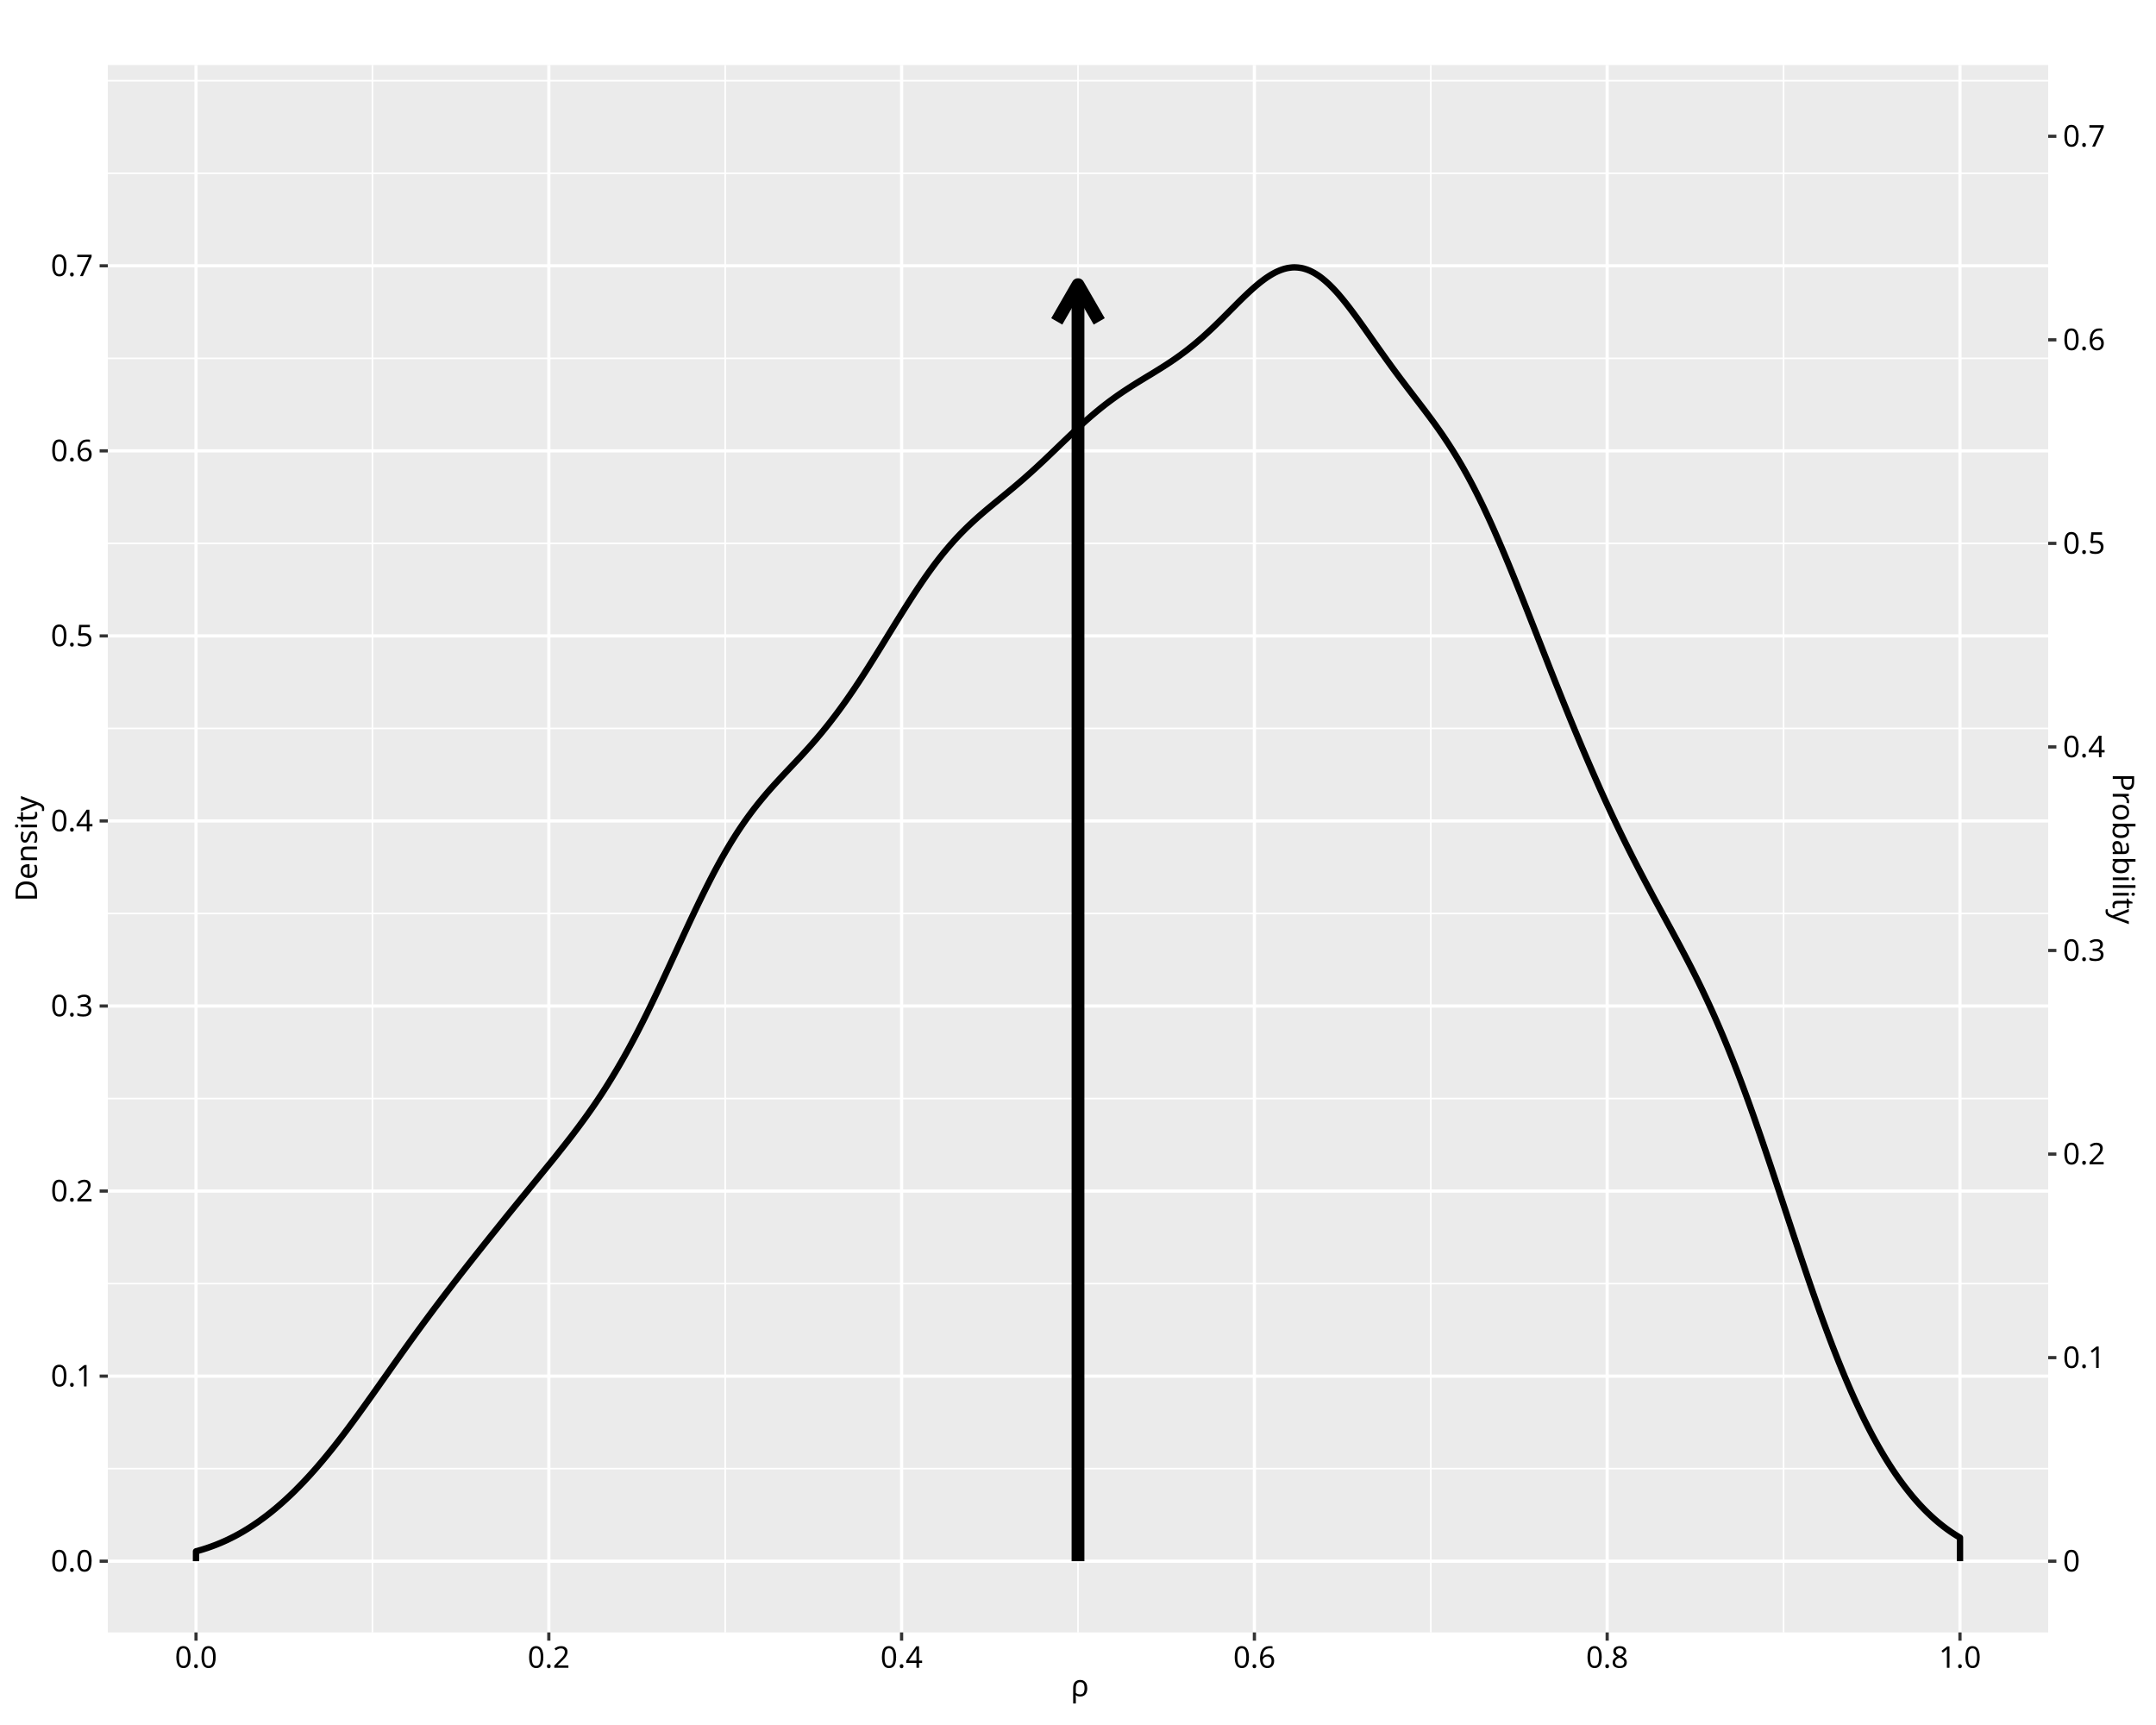
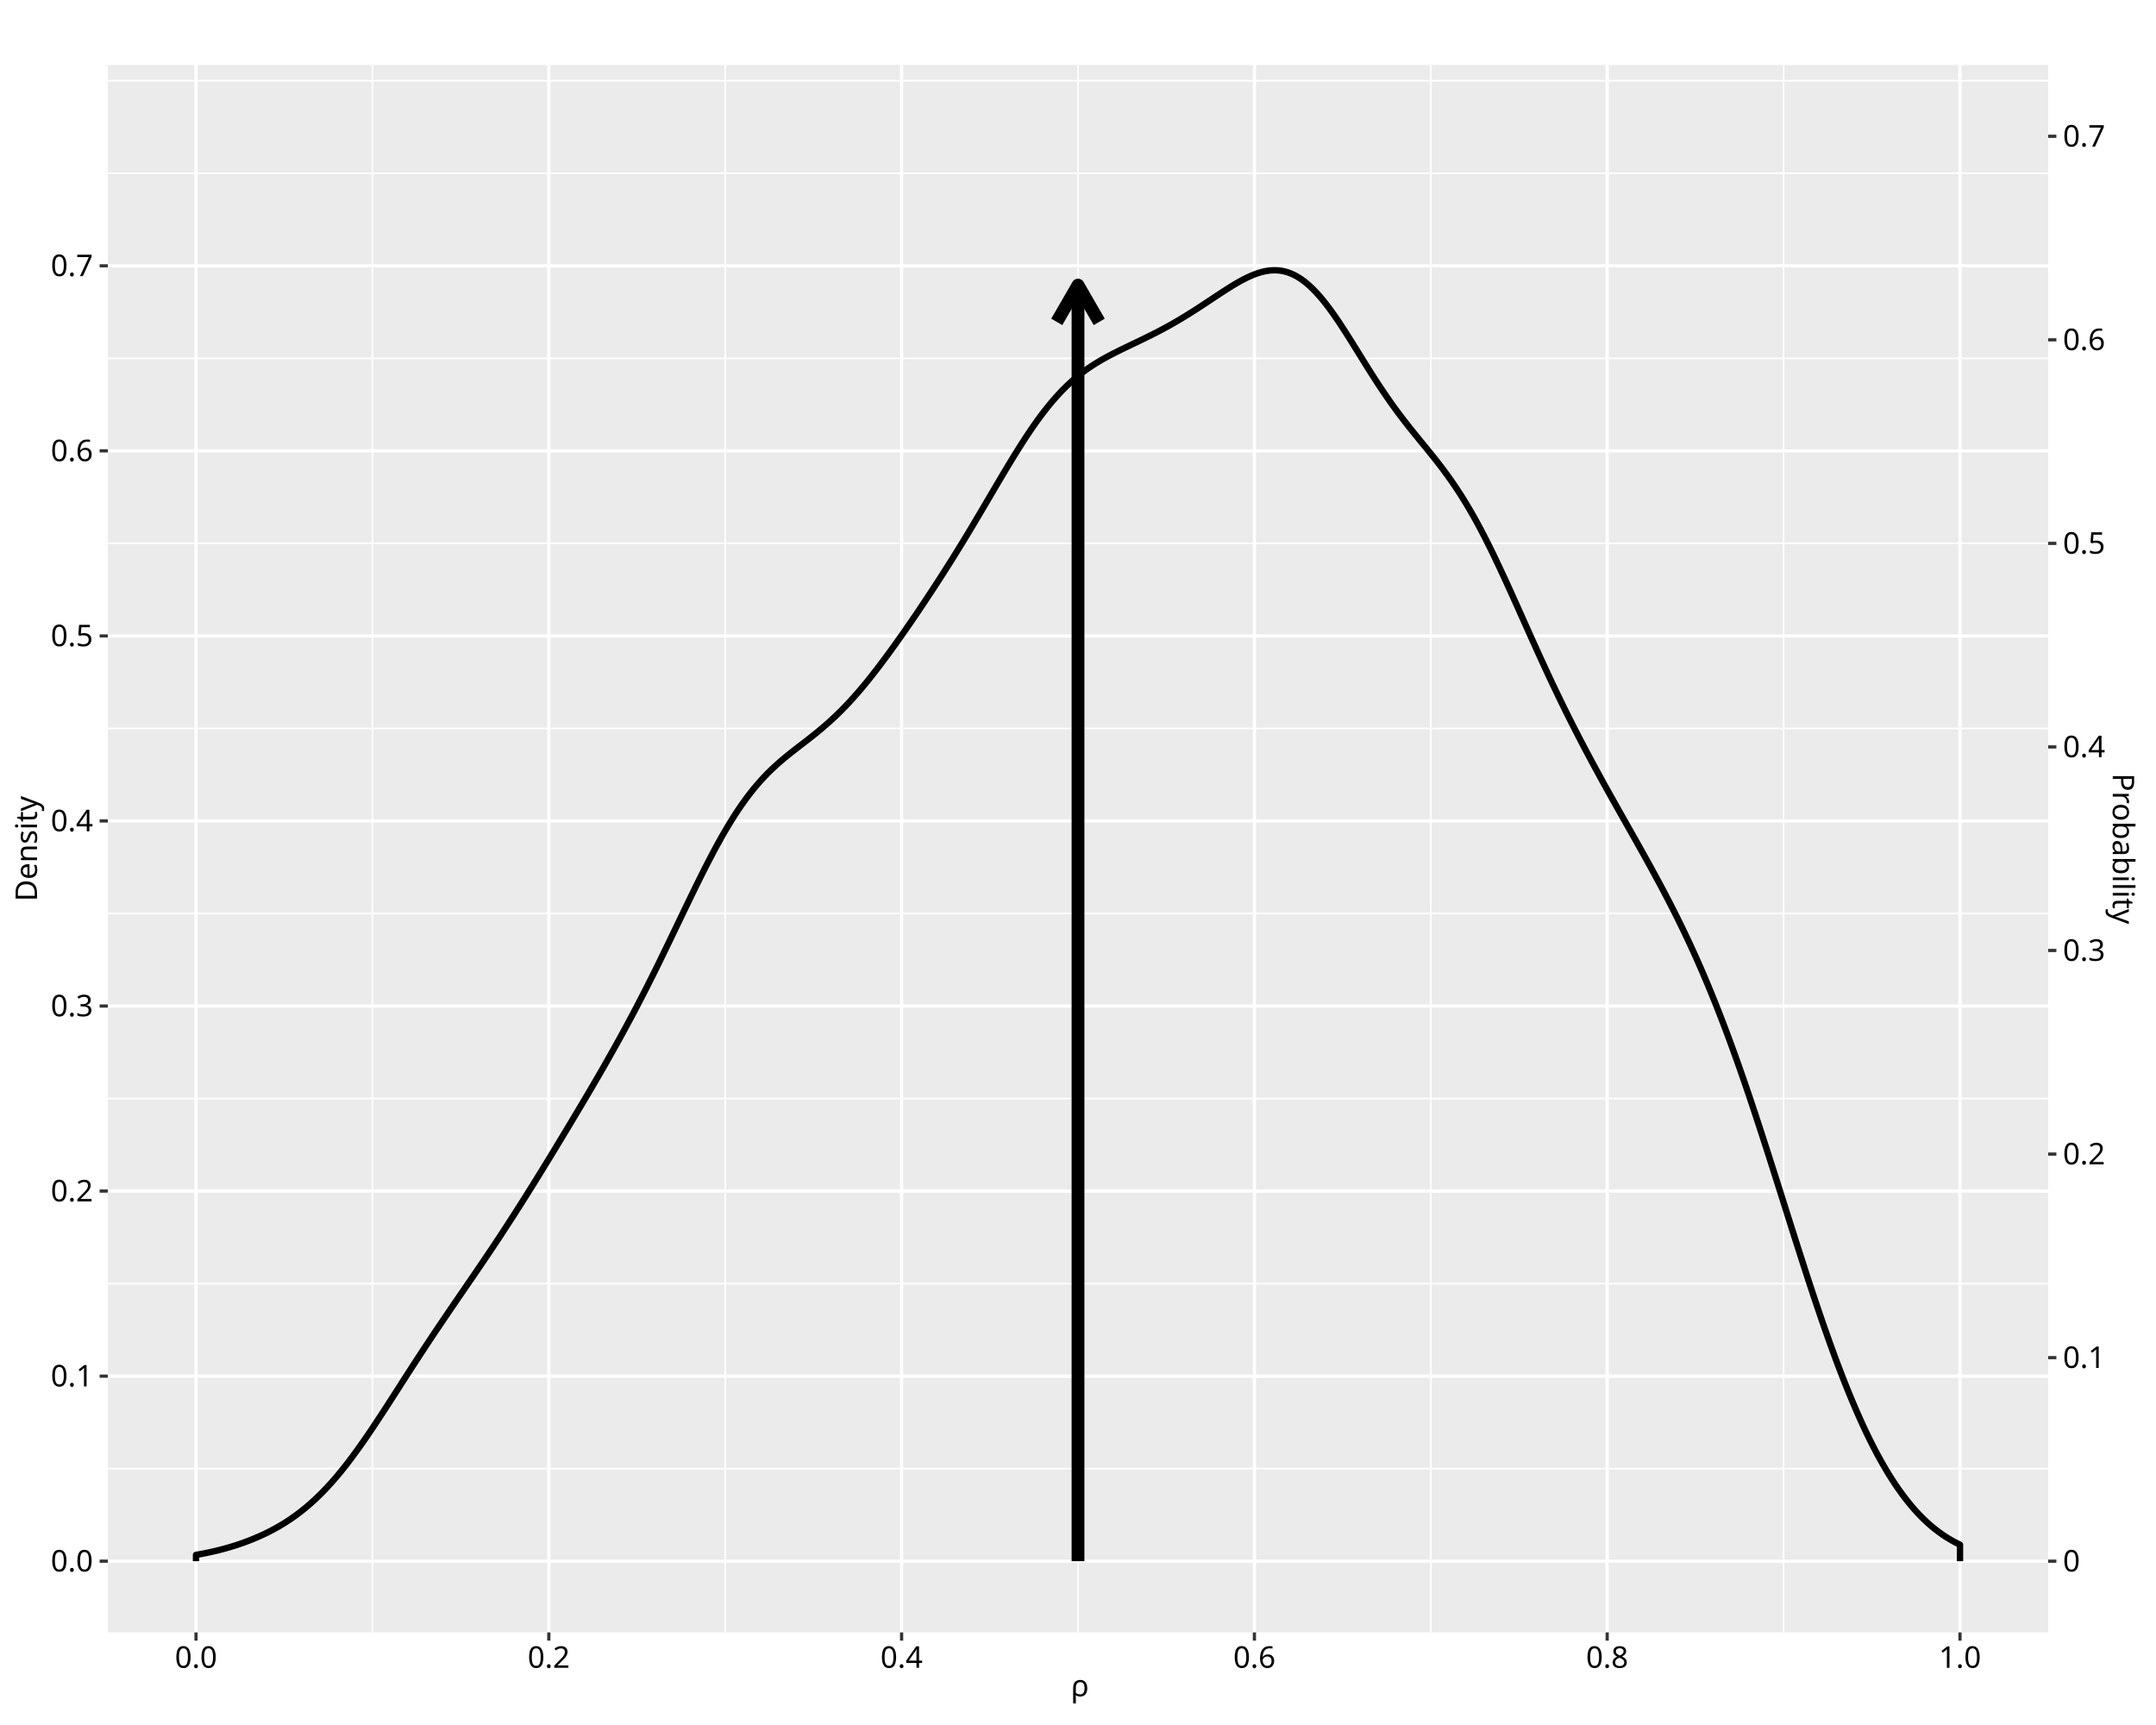
<svg xmlns="http://www.w3.org/2000/svg" class="svglite" data-engine-version="2.0" width="720.00pt" height="576.00pt" viewBox="0 0 720.00 576.00">
  <defs>
    <style type="text/css">
    .svglite line, .svglite polyline, .svglite polygon, .svglite path, .svglite rect, .svglite circle {
      fill: none;
      stroke: #000000;
      stroke-linecap: round;
      stroke-linejoin: round;
      stroke-miterlimit: 10.00;
    }
  </style>
  </defs>
  <rect width="100%" height="100%" style="stroke: none; fill: #FFFFFF;" />
  <defs>
    <clipPath id="cpMC4wMHw3MjAuMDB8MC4wMHw1NzYuMDA=">
      <rect x="0.00" y="0.00" width="720.00" height="576.00" />
    </clipPath>
  </defs>
  <g clip-path="url(#cpMC4wMHw3MjAuMDB8MC4wMHw1NzYuMDA=)">
    <rect x="0.00" y="0.00" width="720.00" height="576.00" style="stroke-width: 1.07; stroke: #FFFFFF; fill: #FFFFFF;" />
  </g>
  <defs>
    <clipPath id="cpMzYuMDF8NjgzLjk5fDIxLjcxfDU0NS4wOQ==">
      <rect x="36.01" y="21.71" width="647.98" height="523.38" />
    </clipPath>
  </defs>
  <g clip-path="url(#cpMzYuMDF8NjgzLjk5fDIxLjcxfDU0NS4wOQ==)">
    <rect x="36.01" y="21.71" width="647.98" height="523.38" style="stroke-width: 1.07; stroke: none; fill: #EBEBEB;" />
    <polyline points="36.01,490.40 683.99,490.40 " style="stroke-width: 0.53; stroke: #FFFFFF; stroke-linecap: butt;" />
    <polyline points="36.01,428.61 683.99,428.61 " style="stroke-width: 0.53; stroke: #FFFFFF; stroke-linecap: butt;" />
    <polyline points="36.01,366.82 683.99,366.82 " style="stroke-width: 0.53; stroke: #FFFFFF; stroke-linecap: butt;" />
    <polyline points="36.01,305.03 683.99,305.03 " style="stroke-width: 0.53; stroke: #FFFFFF; stroke-linecap: butt;" />
    <polyline points="36.01,243.23 683.99,243.23 " style="stroke-width: 0.53; stroke: #FFFFFF; stroke-linecap: butt;" />
    <polyline points="36.01,181.44 683.99,181.44 " style="stroke-width: 0.53; stroke: #FFFFFF; stroke-linecap: butt;" />
    <polyline points="36.01,119.65 683.99,119.65 " style="stroke-width: 0.53; stroke: #FFFFFF; stroke-linecap: butt;" />
    <polyline points="36.01,57.86 683.99,57.86 " style="stroke-width: 0.53; stroke: #FFFFFF; stroke-linecap: butt;" />
    <polyline points="36.01,26.96 683.99,26.96 " style="stroke-width: 0.53; stroke: #FFFFFF; stroke-linecap: butt;" />
    <polyline points="124.37,545.09 124.37,21.71 " style="stroke-width: 0.53; stroke: #FFFFFF; stroke-linecap: butt;" />
    <polyline points="242.19,545.09 242.19,21.71 " style="stroke-width: 0.53; stroke: #FFFFFF; stroke-linecap: butt;" />
    <polyline points="360.00,545.09 360.00,21.71 " style="stroke-width: 0.53; stroke: #FFFFFF; stroke-linecap: butt;" />
    <polyline points="477.81,545.09 477.81,21.71 " style="stroke-width: 0.53; stroke: #FFFFFF; stroke-linecap: butt;" />
    <polyline points="595.63,545.09 595.63,21.71 " style="stroke-width: 0.53; stroke: #FFFFFF; stroke-linecap: butt;" />
    <polyline points="36.01,521.30 683.99,521.30 " style="stroke-width: 1.07; stroke: #FFFFFF; stroke-linecap: butt;" />
    <polyline points="36.01,459.51 683.99,459.51 " style="stroke-width: 1.07; stroke: #FFFFFF; stroke-linecap: butt;" />
    <polyline points="36.01,397.71 683.99,397.71 " style="stroke-width: 1.07; stroke: #FFFFFF; stroke-linecap: butt;" />
    <polyline points="36.01,335.92 683.99,335.92 " style="stroke-width: 1.07; stroke: #FFFFFF; stroke-linecap: butt;" />
    <polyline points="36.01,274.13 683.99,274.13 " style="stroke-width: 1.07; stroke: #FFFFFF; stroke-linecap: butt;" />
    <polyline points="36.01,212.34 683.99,212.34 " style="stroke-width: 1.07; stroke: #FFFFFF; stroke-linecap: butt;" />
    <polyline points="36.01,150.55 683.99,150.55 " style="stroke-width: 1.07; stroke: #FFFFFF; stroke-linecap: butt;" />
    <polyline points="36.01,88.75 683.99,88.75 " style="stroke-width: 1.07; stroke: #FFFFFF; stroke-linecap: butt;" />
    <polyline points="65.46,545.09 65.46,21.71 " style="stroke-width: 1.07; stroke: #FFFFFF; stroke-linecap: butt;" />
    <polyline points="183.28,545.09 183.28,21.71 " style="stroke-width: 1.07; stroke: #FFFFFF; stroke-linecap: butt;" />
    <polyline points="301.09,545.09 301.09,21.71 " style="stroke-width: 1.07; stroke: #FFFFFF; stroke-linecap: butt;" />
    <polyline points="418.91,545.09 418.91,21.71 " style="stroke-width: 1.07; stroke: #FFFFFF; stroke-linecap: butt;" />
    <polyline points="536.72,545.09 536.72,21.71 " style="stroke-width: 1.07; stroke: #FFFFFF; stroke-linecap: butt;" />
    <polyline points="654.54,545.09 654.54,21.71 " style="stroke-width: 1.07; stroke: #FFFFFF; stroke-linecap: butt;" />
-     <polyline points="65.46,521.30 65.46,518.01 66.05,517.85 66.64,517.68 67.23,517.51 67.82,517.33 68.41,517.14 69.00,516.95 69.59,516.75 70.18,516.54 70.77,516.33 71.36,516.11 71.95,515.89 72.54,515.65 73.13,515.41 73.72,515.17 74.31,514.91 74.90,514.65 75.49,514.38 76.08,514.11 76.67,513.82 77.26,513.53 77.85,513.23 78.44,512.93 79.03,512.61 79.62,512.29 80.21,511.96 80.80,511.63 81.39,511.28 81.97,510.93 82.56,510.57 83.15,510.20 83.74,509.82 84.33,509.44 84.92,509.04 85.51,508.64 86.10,508.24 86.69,507.82 87.28,507.39 87.87,506.96 88.46,506.52 89.05,506.07 89.64,505.62 90.23,505.15 90.82,504.68 91.41,504.19 92.00,503.71 92.59,503.21 93.18,502.70 93.77,502.19 94.36,501.67 94.95,501.14 95.54,500.60 96.13,500.05 96.72,499.50 97.31,498.94 97.90,498.37 98.49,497.79 99.07,497.20 99.66,496.61 100.25,496.00 100.84,495.39 101.43,494.78 102.02,494.15 102.61,493.52 103.20,492.88 103.79,492.23 104.38,491.57 104.97,490.91 105.56,490.24 106.15,489.56 106.74,488.87 107.33,488.18 107.92,487.48 108.51,486.77 109.10,486.06 109.69,485.34 110.28,484.61 110.87,483.88 111.46,483.14 112.05,482.39 112.64,481.64 113.23,480.88 113.82,480.12 114.41,479.35 115.00,478.57 115.59,477.79 116.18,477.01 116.76,476.22 117.35,475.42 117.94,474.63 118.53,473.82 119.12,473.02 119.71,472.21 120.30,471.39 120.89,470.58 121.48,469.76 122.07,468.94 122.66,468.11 123.25,467.28 123.84,466.46 124.43,465.63 125.02,464.79 125.61,463.96 126.20,463.13 126.79,462.29 127.38,461.45 127.97,460.62 128.56,459.78 129.15,458.95 129.74,458.11 130.33,457.27 130.92,456.44 131.51,455.60 132.10,454.77 132.69,453.94 133.28,453.11 133.86,452.28 134.45,451.45 135.04,450.63 135.63,449.80 136.22,448.98 136.81,448.16 137.40,447.34 137.99,446.53 138.58,445.71 139.17,444.90 139.76,444.09 140.35,443.29 140.94,442.48 141.53,441.68 142.12,440.88 142.71,440.09 143.30,439.29 143.89,438.50 144.48,437.71 145.07,436.92 145.66,436.14 146.25,435.36 146.84,434.58 147.43,433.80 148.02,433.03 148.61,432.25 149.20,431.48 149.79,430.71 150.38,429.94 150.97,429.18 151.55,428.42 152.14,427.66 152.73,426.90 153.32,426.14 153.91,425.38 154.50,424.63 155.09,423.87 155.68,423.12 156.27,422.37 156.86,421.62 157.45,420.87 158.04,420.12 158.63,419.38 159.22,418.63 159.81,417.89 160.40,417.15 160.99,416.41 161.58,415.66 162.17,414.92 162.76,414.19 163.35,413.45 163.94,412.71 164.53,411.98 165.12,411.24 165.71,410.51 166.30,409.77 166.89,409.04 167.48,408.31 168.07,407.58 168.65,406.85 169.24,406.12 169.83,405.39 170.42,404.67 171.01,403.94 171.60,403.22 172.19,402.49 172.78,401.77 173.37,401.04 173.96,400.32 174.55,399.60 175.14,398.88 175.73,398.16 176.32,397.44 176.91,396.72 177.50,396.00 178.09,395.28 178.68,394.56 179.27,393.83 179.86,393.11 180.45,392.39 181.04,391.67 181.63,390.95 182.22,390.23 182.81,389.50 183.40,388.78 183.99,388.05 184.58,387.32 185.17,386.59 185.76,385.86 186.34,385.12 186.93,384.38 187.52,383.64 188.11,382.89 188.70,382.15 189.29,381.39 189.88,380.64 190.47,379.88 191.06,379.11 191.65,378.34 192.24,377.56 192.83,376.78 193.42,375.99 194.01,375.19 194.60,374.39 195.19,373.58 195.78,372.77 196.37,371.94 196.96,371.11 197.55,370.27 198.14,369.42 198.73,368.56 199.32,367.69 199.91,366.81 200.50,365.92 201.09,365.03 201.68,364.11 202.27,363.19 202.86,362.26 203.44,361.32 204.03,360.37 204.62,359.40 205.21,358.42 205.80,357.44 206.39,356.44 206.98,355.42 207.57,354.40 208.16,353.36 208.75,352.31 209.34,351.25 209.93,350.18 210.52,349.09 211.11,347.99 211.70,346.88 212.29,345.76 212.88,344.63 213.47,343.48 214.06,342.32 214.65,341.16 215.24,339.98 215.83,338.80 216.42,337.60 217.01,336.39 217.60,335.18 218.19,333.95 218.78,332.72 219.37,331.48 219.96,330.24 220.55,328.98 221.13,327.72 221.72,326.46 222.31,325.19 222.90,323.92 223.49,322.64 224.08,321.36 224.67,320.08 225.26,318.80 225.85,317.52 226.44,316.23 227.03,314.95 227.62,313.67 228.21,312.39 228.80,311.12 229.39,309.85 229.98,308.58 230.57,307.32 231.16,306.07 231.75,304.82 232.34,303.58 232.93,302.35 233.52,301.13 234.11,299.91 234.70,298.71 235.29,297.52 235.88,296.34 236.47,295.17 237.06,294.01 237.65,292.87 238.23,291.74 238.82,290.63 239.41,289.53 240.00,288.44 240.59,287.37 241.18,286.32 241.77,285.28 242.36,284.25 242.95,283.25 243.54,282.26 244.13,281.28 244.72,280.33 245.31,279.39 245.90,278.46 246.49,277.55 247.08,276.66 247.67,275.79 248.26,274.93 248.85,274.08 249.44,273.25 250.03,272.44 250.62,271.64 251.21,270.86 251.80,270.08 252.39,269.33 252.98,268.58 253.57,267.85 254.16,267.13 254.75,266.42 255.34,265.72 255.92,265.03 256.51,264.35 257.10,263.67 257.69,263.01 258.28,262.35 258.87,261.70 259.46,261.06 260.05,260.42 260.64,259.78 261.23,259.15 261.82,258.52 262.41,257.89 263.00,257.27 263.59,256.64 264.18,256.02 264.77,255.39 265.36,254.77 265.95,254.14 266.54,253.51 267.13,252.88 267.72,252.24 268.31,251.60 268.90,250.95 269.49,250.30 270.08,249.65 270.67,248.98 271.26,248.32 271.85,247.64 272.44,246.96 273.02,246.27 273.61,245.57 274.20,244.87 274.79,244.15 275.38,243.43 275.97,242.70 276.56,241.96 277.15,241.21 277.74,240.45 278.33,239.68 278.92,238.91 279.51,238.12 280.10,237.33 280.69,236.52 281.28,235.71 281.87,234.89 282.46,234.06 283.05,233.22 283.64,232.37 284.23,231.51 284.82,230.65 285.41,229.78 286.00,228.89 286.59,228.01 287.18,227.11 287.77,226.21 288.36,225.30 288.95,224.38 289.54,223.46 290.13,222.53 290.71,221.60 291.30,220.67 291.89,219.72 292.48,218.78 293.07,217.83 293.66,216.88 294.25,215.93 294.84,214.97 295.43,214.01 296.02,213.05 296.61,212.09 297.20,211.13 297.79,210.18 298.38,209.22 298.97,208.26 299.56,207.31 300.15,206.36 300.74,205.41 301.33,204.46 301.92,203.52 302.51,202.59 303.10,201.66 303.69,200.74 304.28,199.82 304.87,198.91 305.46,198.00 306.05,197.11 306.64,196.22 307.23,195.35 307.81,194.48 308.40,193.62 308.99,192.77 309.58,191.93 310.17,191.10 310.76,190.29 311.35,189.48 311.94,188.68 312.53,187.90 313.12,187.13 313.71,186.37 314.30,185.63 314.89,184.89 315.48,184.17 316.07,183.46 316.66,182.77 317.25,182.08 317.84,181.41 318.43,180.75 319.02,180.10 319.61,179.46 320.20,178.84 320.79,178.22 321.38,177.62 321.97,177.03 322.56,176.44 323.15,175.87 323.74,175.30 324.33,174.75 324.92,174.20 325.50,173.67 326.09,173.13 326.68,172.61 327.27,172.09 327.86,171.58 328.45,171.07 329.04,170.57 329.63,170.07 330.22,169.58 330.81,169.09 331.40,168.60 331.99,168.11 332.58,167.63 333.17,167.15 333.76,166.66 334.35,166.18 334.94,165.70 335.53,165.21 336.12,164.73 336.71,164.24 337.30,163.75 337.89,163.26 338.48,162.77 339.07,162.27 339.66,161.77 340.25,161.27 340.84,160.76 341.43,160.25 342.02,159.74 342.60,159.22 343.19,158.70 343.78,158.18 344.37,157.65 344.96,157.11 345.55,156.58 346.14,156.04 346.73,155.49 347.32,154.94 347.91,154.39 348.50,153.84 349.09,153.28 349.68,152.72 350.27,152.16 350.86,151.60 351.45,151.03 352.04,150.47 352.63,149.90 353.22,149.33 353.81,148.76 354.40,148.19 354.99,147.63 355.58,147.06 356.17,146.50 356.76,145.93 357.35,145.37 357.94,144.81 358.53,144.26 359.12,143.70 359.71,143.15 360.29,142.61 360.88,142.07 361.47,141.53 362.06,141.00 362.65,140.47 363.24,139.95 363.83,139.43 364.42,138.92 365.01,138.42 365.60,137.92 366.19,137.42 366.78,136.94 367.37,136.46 367.96,135.99 368.55,135.52 369.14,135.06 369.73,134.61 370.32,134.16 370.91,133.72 371.50,133.29 372.09,132.86 372.68,132.44 373.27,132.02 373.86,131.61 374.45,131.21 375.04,130.81 375.63,130.42 376.22,130.03 376.81,129.65 377.40,129.27 377.98,128.89 378.57,128.52 379.16,128.15 379.75,127.78 380.34,127.42 380.93,127.06 381.52,126.70 382.11,126.34 382.70,125.98 383.29,125.62 383.88,125.27 384.47,124.91 385.06,124.55 385.65,124.19 386.24,123.82 386.83,123.46 387.42,123.09 388.01,122.72 388.60,122.35 389.19,121.97 389.78,121.59 390.37,121.20 390.96,120.81 391.55,120.41 392.14,120.01 392.73,119.60 393.32,119.18 393.91,118.76 394.50,118.33 395.08,117.90 395.67,117.46 396.26,117.01 396.85,116.55 397.44,116.08 398.03,115.61 398.62,115.13 399.21,114.64 399.80,114.14 400.39,113.64 400.98,113.12 401.57,112.61 402.16,112.08 402.75,111.54 403.34,111.00 403.93,110.45 404.52,109.90 405.11,109.34 405.70,108.78 406.29,108.20 406.88,107.63 407.47,107.05 408.06,106.47 408.65,105.88 409.24,105.29 409.83,104.70 410.42,104.10 411.01,103.51 411.60,102.92 412.19,102.33 412.77,101.74 413.36,101.15 413.95,100.56 414.54,99.98 415.13,99.41 415.72,98.84 416.31,98.28 416.90,97.72 417.49,97.18 418.08,96.64 418.67,96.12 419.26,95.61 419.85,95.11 420.44,94.62 421.03,94.15 421.62,93.70 422.21,93.26 422.80,92.84 423.39,92.44 423.98,92.06 424.57,91.70 425.16,91.36 425.75,91.04 426.34,90.75 426.93,90.49 427.52,90.24 428.11,90.03 428.70,89.83 429.29,89.67 429.87,89.53 430.46,89.43 431.05,89.35 431.64,89.29 432.23,89.27 432.82,89.29 433.41,89.33 434.00,89.40 434.59,89.49 435.18,89.62 435.77,89.79 436.36,89.98 436.95,90.20 437.54,90.45 438.13,90.74 438.72,91.05 439.31,91.40 439.90,91.77 440.49,92.16 441.08,92.59 441.67,93.05 442.26,93.53 442.85,94.04 443.44,94.57 444.03,95.12 444.62,95.71 445.21,96.31 445.80,96.94 446.39,97.58 446.98,98.24 447.56,98.93 448.15,99.63 448.74,100.35 449.33,101.08 449.92,101.83 450.51,102.59 451.10,103.37 451.69,104.15 452.28,104.95 452.87,105.75 453.46,106.56 454.05,107.38 454.64,108.20 455.23,109.03 455.82,109.86 456.41,110.70 457.00,111.54 457.59,112.38 458.18,113.22 458.77,114.06 459.36,114.90 459.95,115.73 460.54,116.57 461.13,117.40 461.72,118.23 462.31,119.06 462.90,119.88 463.49,120.70 464.08,121.51 464.66,122.32 465.25,123.13 465.84,123.93 466.43,124.73 467.02,125.52 467.61,126.31 468.20,127.09 468.79,127.87 469.38,128.65 469.97,129.43 470.56,130.20 471.15,130.97 471.74,131.74 472.33,132.51 472.92,133.28 473.51,134.05 474.10,134.82 474.69,135.59 475.28,136.37 475.87,137.15 476.46,137.93 477.05,138.72 477.64,139.51 478.23,140.31 478.82,141.12 479.41,141.93 480.00,142.76 480.59,143.59 481.18,144.44 481.77,145.29 482.35,146.16 482.94,147.04 483.53,147.93 484.12,148.84 484.71,149.76 485.30,150.69 485.89,151.64 486.48,152.61 487.07,153.59 487.66,154.59 488.25,155.60 488.84,156.63 489.43,157.69 490.02,158.75 490.61,159.84 491.20,160.94 491.79,162.06 492.38,163.20 492.97,164.36 493.56,165.53 494.15,166.72 494.74,167.93 495.33,169.15 495.92,170.40 496.51,171.66 497.10,172.93 497.69,174.22 498.28,175.52 498.87,176.85 499.45,178.18 500.04,179.53 500.63,180.89 501.22,182.27 501.81,183.65 502.40,185.05 502.99,186.46 503.58,187.88 504.17,189.31 504.76,190.75 505.35,192.20 505.94,193.65 506.53,195.12 507.12,196.59 507.71,198.06 508.30,199.54 508.89,201.03 509.48,202.52 510.07,204.01 510.66,205.51 511.25,207.01 511.84,208.51 512.43,210.01 513.02,211.51 513.61,213.02 514.20,214.52 514.79,216.02 515.38,217.53 515.97,219.03 516.56,220.52 517.14,222.02 517.73,223.51 518.32,225.00 518.91,226.49 519.50,227.98 520.09,229.45 520.68,230.93 521.27,232.40 521.86,233.87 522.45,235.33 523.04,236.78 523.63,238.23 524.22,239.68 524.81,241.12 525.40,242.55 525.99,243.97 526.58,245.39 527.17,246.80 527.76,248.21 528.35,249.61 528.94,251.00 529.53,252.38 530.12,253.76 530.71,255.13 531.30,256.49 531.89,257.84 532.48,259.19 533.07,260.53 533.66,261.86 534.24,263.18 534.83,264.49 535.42,265.80 536.01,267.09 536.60,268.38 537.19,269.66 537.78,270.93 538.37,272.19 538.96,273.45 539.55,274.69 540.14,275.93 540.73,277.16 541.32,278.38 541.91,279.59 542.50,280.79 543.09,281.99 543.68,283.17 544.27,284.35 544.86,285.52 545.45,286.69 546.04,287.84 546.63,288.99 547.22,290.13 547.81,291.27 548.40,292.40 548.99,293.52 549.58,294.64 550.17,295.75 550.76,296.86 551.35,297.96 551.93,299.06 552.52,300.16 553.11,301.25 553.70,302.34 554.29,303.43 554.88,304.51 555.47,305.60 556.06,306.68 556.65,307.77 557.24,308.86 557.83,309.94 558.42,311.03 559.01,312.13 559.60,313.22 560.19,314.32 560.78,315.42 561.37,316.53 561.96,317.65 562.55,318.77 563.14,319.90 563.73,321.03 564.32,322.18 564.91,323.33 565.50,324.50 566.09,325.67 566.68,326.86 567.27,328.05 567.86,329.26 568.45,330.48 569.03,331.72 569.62,332.96 570.21,334.22 570.80,335.50 571.39,336.79 571.98,338.09 572.57,339.41 573.16,340.74 573.75,342.10 574.34,343.46 574.93,344.85 575.52,346.24 576.11,347.66 576.70,349.09 577.29,350.54 577.88,352.01 578.47,353.49 579.06,354.99 579.65,356.50 580.24,358.03 580.83,359.58 581.42,361.14 582.01,362.72 582.60,364.31 583.19,365.92 583.78,367.54 584.37,369.18 584.96,370.83 585.55,372.49 586.14,374.17 586.72,375.86 587.31,377.55 587.90,379.26 588.49,380.98 589.08,382.71 589.67,384.45 590.26,386.20 590.85,387.95 591.44,389.71 592.03,391.48 592.62,393.25 593.21,395.03 593.80,396.81 594.39,398.59 594.98,400.38 595.57,402.17 596.16,403.95 596.75,405.74 597.34,407.53 597.93,409.31 598.52,411.10 599.11,412.88 599.70,414.65 600.29,416.42 600.88,418.19 601.47,419.95 602.06,421.70 602.65,423.44 603.24,425.18 603.82,426.90 604.41,428.62 605.00,430.32 605.59,432.02 606.18,433.70 606.77,435.37 607.36,437.03 607.95,438.67 608.54,440.30 609.13,441.92 609.72,443.51 610.31,445.10 610.90,446.67 611.49,448.22 612.08,449.76 612.67,451.27 613.26,452.77 613.85,454.26 614.44,455.72 615.03,457.17 615.62,458.60 616.21,460.01 616.80,461.40 617.39,462.77 617.98,464.13 618.57,465.46 619.16,466.78 619.75,468.07 620.34,469.35 620.93,470.61 621.51,471.84 622.10,473.06 622.69,474.26 623.28,475.44 623.87,476.60 624.46,477.74 625.05,478.86 625.64,479.96 626.23,481.04 626.82,482.10 627.41,483.15 628.00,484.17 628.59,485.18 629.18,486.17 629.77,487.14 630.36,488.09 630.95,489.02 631.54,489.93 632.13,490.83 632.72,491.71 633.31,492.58 633.90,493.42 634.49,494.25 635.08,495.06 635.67,495.85 636.26,496.63 636.85,497.39 637.44,498.13 638.03,498.86 638.61,499.58 639.20,500.27 639.79,500.95 640.38,501.62 640.97,502.27 641.56,502.91 642.15,503.53 642.74,504.13 643.33,504.72 643.92,505.30 644.51,505.86 645.10,506.41 645.69,506.95 646.28,507.47 646.87,507.98 647.46,508.47 648.05,508.95 648.64,509.42 649.23,509.88 649.82,510.32 650.41,510.75 651.00,511.17 651.59,511.58 652.18,511.97 652.77,512.35 653.36,512.72 653.95,513.08 654.54,513.43 654.54,521.30 " style="stroke-width: 2.13; stroke-linecap: butt;" />
-     <line x1="360.00" y1="521.30" x2="360.00" y2="95.05" style="stroke-width: 4.27; stroke-linecap: butt;" />
-     <polyline points="367.09,107.32 360.00,95.05 352.91,107.32 " style="stroke-width: 4.27; stroke-linecap: butt;" />
+     <polyline points="65.46,521.30 65.46,519.19 66.05,519.09 66.64,518.99 67.23,518.88 67.82,518.77 68.41,518.65 69.00,518.53 69.59,518.41 70.18,518.28 70.77,518.15 71.36,518.02 71.95,517.88 72.54,517.74 73.13,517.59 73.72,517.44 74.31,517.29 74.90,517.13 75.49,516.97 76.08,516.80 76.67,516.63 77.26,516.45 77.85,516.27 78.44,516.09 79.03,515.90 79.62,515.70 80.21,515.50 80.80,515.30 81.39,515.09 81.97,514.87 82.56,514.65 83.15,514.43 83.74,514.20 84.33,513.96 84.92,513.72 85.51,513.47 86.10,513.21 86.69,512.96 87.28,512.69 87.87,512.42 88.46,512.14 89.05,511.85 89.64,511.56 90.23,511.26 90.82,510.95 91.41,510.64 92.00,510.31 92.59,509.99 93.18,509.65 93.77,509.30 94.36,508.95 94.95,508.58 95.54,508.21 96.13,507.83 96.72,507.44 97.31,507.04 97.90,506.63 98.49,506.21 99.07,505.78 99.66,505.34 100.25,504.89 100.84,504.43 101.43,503.96 102.02,503.48 102.61,502.98 103.20,502.48 103.79,501.96 104.38,501.43 104.97,500.90 105.56,500.34 106.15,499.78 106.74,499.21 107.33,498.62 107.92,498.02 108.51,497.41 109.10,496.79 109.69,496.15 110.28,495.50 110.87,494.85 111.46,494.18 112.05,493.49 112.64,492.80 113.23,492.09 113.82,491.38 114.41,490.65 115.00,489.91 115.59,489.16 116.18,488.40 116.76,487.63 117.35,486.85 117.94,486.05 118.53,485.25 119.12,484.44 119.71,483.63 120.30,482.80 120.89,481.96 121.48,481.12 122.07,480.27 122.66,479.41 123.25,478.55 123.84,477.68 124.43,476.80 125.02,475.92 125.61,475.03 126.20,474.14 126.79,473.24 127.38,472.34 127.97,471.44 128.56,470.53 129.15,469.62 129.74,468.71 130.33,467.79 130.92,466.88 131.51,465.96 132.10,465.04 132.69,464.13 133.28,463.21 133.86,462.29 134.45,461.37 135.04,460.45 135.63,459.54 136.22,458.62 136.81,457.71 137.40,456.79 137.99,455.88 138.58,454.97 139.17,454.07 139.76,453.16 140.35,452.26 140.94,451.36 141.53,450.46 142.12,449.57 142.71,448.67 143.30,447.78 143.89,446.89 144.48,446.01 145.07,445.12 145.66,444.24 146.25,443.37 146.84,442.49 147.43,441.62 148.02,440.74 148.61,439.87 149.20,439.01 149.79,438.14 150.38,437.27 150.97,436.41 151.55,435.55 152.14,434.69 152.73,433.83 153.32,432.97 153.91,432.11 154.50,431.25 155.09,430.39 155.68,429.53 156.27,428.67 156.86,427.81 157.45,426.95 158.04,426.09 158.63,425.22 159.22,424.36 159.81,423.49 160.40,422.63 160.99,421.76 161.58,420.89 162.17,420.01 162.76,419.14 163.35,418.26 163.94,417.38 164.53,416.50 165.12,415.62 165.71,414.73 166.30,413.84 166.89,412.95 167.48,412.05 168.07,411.15 168.65,410.25 169.24,409.34 169.83,408.44 170.42,407.53 171.01,406.61 171.60,405.70 172.19,404.78 172.78,403.85 173.37,402.93 173.96,402.00 174.55,401.07 175.14,400.14 175.73,399.20 176.32,398.26 176.91,397.32 177.50,396.37 178.09,395.43 178.68,394.48 179.27,393.53 179.86,392.57 180.45,391.62 181.04,390.66 181.63,389.70 182.22,388.74 182.81,387.78 183.40,386.81 183.99,385.85 184.58,384.88 185.17,383.91 185.76,382.94 186.34,381.97 186.93,380.99 187.52,380.02 188.11,379.04 188.70,378.07 189.29,377.09 189.88,376.11 190.47,375.12 191.06,374.14 191.65,373.16 192.24,372.17 192.83,371.18 193.42,370.19 194.01,369.20 194.60,368.21 195.19,367.21 195.78,366.22 196.37,365.22 196.96,364.21 197.55,363.21 198.14,362.20 198.73,361.19 199.32,360.18 199.91,359.17 200.50,358.15 201.09,357.12 201.68,356.10 202.27,355.07 202.86,354.03 203.44,352.99 204.03,351.95 204.62,350.90 205.21,349.85 205.80,348.80 206.39,347.73 206.98,346.67 207.57,345.59 208.16,344.52 208.75,343.43 209.34,342.34 209.93,341.24 210.52,340.14 211.11,339.04 211.70,337.92 212.29,336.80 212.88,335.67 213.47,334.54 214.06,333.40 214.65,332.26 215.24,331.10 215.83,329.95 216.42,328.78 217.01,327.61 217.60,326.44 218.19,325.26 218.78,324.07 219.37,322.88 219.96,321.68 220.55,320.48 221.13,319.27 221.72,318.06 222.31,316.85 222.90,315.63 223.49,314.41 224.08,313.19 224.67,311.96 225.26,310.74 225.85,309.51 226.44,308.28 227.03,307.05 227.62,305.82 228.21,304.60 228.80,303.37 229.39,302.15 229.98,300.93 230.57,299.71 231.16,298.50 231.75,297.29 232.34,296.08 232.93,294.89 233.52,293.70 234.11,292.51 234.70,291.34 235.29,290.17 235.88,289.01 236.47,287.87 237.06,286.73 237.65,285.61 238.23,284.49 238.82,283.39 239.41,282.31 240.00,281.24 240.59,280.18 241.18,279.13 241.77,278.10 242.36,277.09 242.95,276.10 243.54,275.12 244.13,274.16 244.72,273.21 245.31,272.28 245.90,271.37 246.49,270.48 247.08,269.61 247.67,268.75 248.26,267.92 248.85,267.10 249.44,266.30 250.03,265.52 250.62,264.75 251.21,264.01 251.80,263.28 252.39,262.57 252.98,261.88 253.57,261.20 254.16,260.54 254.75,259.90 255.34,259.27 255.92,258.66 256.51,258.06 257.10,257.48 257.69,256.91 258.28,256.35 258.87,255.81 259.46,255.27 260.05,254.75 260.64,254.24 261.23,253.73 261.82,253.24 262.41,252.75 263.00,252.27 263.59,251.79 264.18,251.32 264.77,250.86 265.36,250.40 265.95,249.94 266.54,249.48 267.13,249.03 267.72,248.57 268.31,248.12 268.90,247.67 269.49,247.21 270.08,246.75 270.67,246.29 271.26,245.82 271.85,245.35 272.44,244.88 273.02,244.40 273.61,243.91 274.20,243.42 274.79,242.93 275.38,242.42 275.97,241.91 276.56,241.38 277.15,240.86 277.74,240.32 278.33,239.77 278.92,239.22 279.51,238.65 280.10,238.08 280.69,237.50 281.28,236.90 281.87,236.30 282.46,235.69 283.05,235.07 283.64,234.44 284.23,233.80 284.82,233.14 285.41,232.48 286.00,231.82 286.59,231.14 287.18,230.45 287.77,229.76 288.36,229.05 288.95,228.34 289.54,227.62 290.13,226.89 290.71,226.15 291.30,225.41 291.89,224.65 292.48,223.90 293.07,223.13 293.66,222.36 294.25,221.58 294.84,220.79 295.43,220.00 296.02,219.21 296.61,218.41 297.20,217.60 297.79,216.79 298.38,215.97 298.97,215.15 299.56,214.32 300.15,213.49 300.74,212.66 301.33,211.82 301.92,210.98 302.51,210.13 303.10,209.28 303.69,208.43 304.28,207.57 304.87,206.71 305.46,205.85 306.05,204.98 306.64,204.11 307.23,203.23 307.81,202.36 308.40,201.48 308.99,200.59 309.58,199.70 310.17,198.81 310.76,197.92 311.35,197.02 311.94,196.12 312.53,195.22 313.12,194.31 313.71,193.40 314.30,192.48 314.89,191.56 315.48,190.64 316.07,189.71 316.66,188.78 317.25,187.85 317.84,186.91 318.43,185.97 319.02,185.02 319.61,184.07 320.20,183.11 320.79,182.15 321.38,181.19 321.97,180.22 322.56,179.25 323.15,178.28 323.74,177.30 324.33,176.32 324.92,175.33 325.50,174.35 326.09,173.36 326.68,172.36 327.27,171.37 327.86,170.37 328.45,169.37 329.04,168.37 329.63,167.37 330.22,166.36 330.81,165.36 331.40,164.36 331.99,163.35 332.58,162.35 333.17,161.35 333.76,160.35 334.35,159.36 334.94,158.36 335.53,157.38 336.12,156.39 336.71,155.41 337.30,154.44 337.89,153.47 338.48,152.50 339.07,151.55 339.66,150.60 340.25,149.66 340.84,148.73 341.43,147.81 342.02,146.89 342.60,145.99 343.19,145.10 343.78,144.22 344.37,143.35 344.96,142.49 345.55,141.65 346.14,140.82 346.73,140.00 347.32,139.20 347.91,138.41 348.50,137.64 349.09,136.88 349.68,136.13 350.27,135.40 350.86,134.68 351.45,133.98 352.04,133.30 352.63,132.63 353.22,131.98 353.81,131.34 354.40,130.72 354.99,130.11 355.58,129.52 356.17,128.94 356.76,128.38 357.35,127.83 357.94,127.30 358.53,126.78 359.12,126.28 359.71,125.78 360.29,125.31 360.88,124.84 361.47,124.39 362.06,123.95 362.65,123.52 363.24,123.10 363.83,122.70 364.42,122.30 365.01,121.92 365.60,121.54 366.19,121.17 366.78,120.82 367.37,120.47 367.96,120.12 368.55,119.79 369.14,119.46 369.73,119.14 370.32,118.82 370.91,118.51 371.50,118.20 372.09,117.90 372.68,117.60 373.27,117.31 373.86,117.01 374.45,116.72 375.04,116.44 375.63,116.15 376.22,115.87 376.81,115.59 377.40,115.30 377.98,115.02 378.57,114.74 379.16,114.46 379.75,114.18 380.34,113.90 380.93,113.61 381.52,113.33 382.11,113.04 382.70,112.75 383.29,112.46 383.88,112.17 384.47,111.88 385.06,111.58 385.65,111.28 386.24,110.98 386.83,110.67 387.42,110.36 388.01,110.05 388.60,109.73 389.19,109.41 389.78,109.09 390.37,108.77 390.96,108.44 391.55,108.10 392.14,107.76 392.73,107.42 393.32,107.08 393.91,106.73 394.50,106.38 395.08,106.02 395.67,105.67 396.26,105.30 396.85,104.94 397.44,104.57 398.03,104.20 398.62,103.82 399.21,103.45 399.80,103.07 400.39,102.68 400.98,102.30 401.57,101.91 402.16,101.52 402.75,101.13 403.34,100.74 403.93,100.35 404.52,99.96 405.11,99.57 405.70,99.18 406.29,98.79 406.88,98.40 407.47,98.01 408.06,97.62 408.65,97.24 409.24,96.86 409.83,96.48 410.42,96.11 411.01,95.74 411.60,95.38 412.19,95.02 412.77,94.68 413.36,94.34 413.95,94.00 414.54,93.68 415.13,93.36 415.72,93.06 416.31,92.77 416.90,92.49 417.49,92.22 418.08,91.96 418.67,91.72 419.26,91.50 419.85,91.29 420.44,91.09 421.03,90.92 421.62,90.76 422.21,90.63 422.80,90.51 423.39,90.41 423.98,90.33 424.57,90.28 425.16,90.25 425.75,90.24 426.34,90.26 426.93,90.30 427.52,90.36 428.11,90.46 428.70,90.57 429.29,90.72 429.87,90.88 430.46,91.09 431.05,91.31 431.64,91.57 432.23,91.85 432.82,92.15 433.41,92.49 434.00,92.86 434.59,93.25 435.18,93.68 435.77,94.12 436.36,94.60 436.95,95.11 437.54,95.64 438.13,96.20 438.72,96.78 439.31,97.39 439.90,98.03 440.49,98.69 441.08,99.37 441.67,100.07 442.26,100.80 442.85,101.55 443.44,102.32 444.03,103.11 444.62,103.92 445.21,104.74 445.80,105.59 446.39,106.44 446.98,107.31 447.56,108.19 448.15,109.09 448.74,110.00 449.33,110.91 449.92,111.84 450.51,112.77 451.10,113.71 451.69,114.65 452.28,115.60 452.87,116.54 453.46,117.49 454.05,118.45 454.64,119.40 455.23,120.35 455.82,121.29 456.41,122.24 457.00,123.18 457.59,124.11 458.18,125.04 458.77,125.96 459.36,126.88 459.95,127.79 460.54,128.69 461.13,129.58 461.72,130.46 462.31,131.33 462.90,132.20 463.49,133.05 464.08,133.89 464.66,134.73 465.25,135.55 465.84,136.36 466.43,137.17 467.02,137.96 467.61,138.75 468.20,139.52 468.79,140.29 469.38,141.05 469.97,141.81 470.56,142.55 471.15,143.30 471.74,144.03 472.33,144.76 472.92,145.49 473.51,146.21 474.10,146.94 474.69,147.66 475.28,148.38 475.87,149.10 476.46,149.82 477.05,150.55 477.64,151.27 478.23,152.01 478.82,152.74 479.41,153.49 480.00,154.24 480.59,155.00 481.18,155.76 481.77,156.54 482.35,157.33 482.94,158.13 483.53,158.94 484.12,159.77 484.71,160.60 485.30,161.46 485.89,162.32 486.48,163.20 487.07,164.10 487.66,165.01 488.25,165.94 488.84,166.89 489.43,167.85 490.02,168.83 490.61,169.83 491.20,170.84 491.79,171.87 492.38,172.92 492.97,173.98 493.56,175.06 494.15,176.16 494.74,177.28 495.33,178.41 495.92,179.55 496.51,180.71 497.10,181.89 497.69,183.07 498.28,184.28 498.87,185.49 499.45,186.71 500.04,187.95 500.63,189.20 501.22,190.46 501.81,191.73 502.40,193.00 502.99,194.28 503.58,195.58 504.17,196.87 504.76,198.17 505.35,199.48 505.94,200.79 506.53,202.10 507.12,203.42 507.71,204.74 508.30,206.05 508.89,207.37 509.48,208.69 510.07,210.01 510.66,211.32 511.25,212.64 511.84,213.95 512.43,215.25 513.02,216.55 513.61,217.85 514.20,219.15 514.79,220.44 515.38,221.72 515.97,223.00 516.56,224.27 517.14,225.53 517.73,226.79 518.32,228.04 518.91,229.28 519.50,230.52 520.09,231.75 520.68,232.97 521.27,234.19 521.86,235.40 522.45,236.60 523.04,237.79 523.63,238.97 524.22,240.15 524.81,241.32 525.40,242.49 525.99,243.64 526.58,244.79 527.17,245.94 527.76,247.07 528.35,248.20 528.94,249.33 529.53,250.45 530.12,251.56 530.71,252.66 531.30,253.77 531.89,254.86 532.48,255.95 533.07,257.04 533.66,258.12 534.24,259.20 534.83,260.27 535.42,261.34 536.01,262.41 536.60,263.47 537.19,264.53 537.78,265.59 538.37,266.64 538.96,267.69 539.55,268.74 540.14,269.79 540.73,270.84 541.32,271.88 541.91,272.93 542.50,273.97 543.09,275.01 543.68,276.06 544.27,277.10 544.86,278.14 545.45,279.19 546.04,280.23 546.63,281.28 547.22,282.33 547.81,283.38 548.40,284.44 548.99,285.49 549.58,286.55 550.17,287.61 550.76,288.68 551.35,289.75 551.93,290.83 552.52,291.91 553.11,293.00 553.70,294.09 554.29,295.18 554.88,296.29 555.47,297.40 556.06,298.52 556.65,299.65 557.24,300.78 557.83,301.93 558.42,303.08 559.01,304.24 559.60,305.41 560.19,306.60 560.78,307.79 561.37,308.99 561.96,310.21 562.55,311.43 563.14,312.67 563.73,313.92 564.32,315.18 564.91,316.46 565.50,317.75 566.09,319.05 566.68,320.36 567.27,321.69 567.86,323.04 568.45,324.39 569.03,325.76 569.62,327.15 570.21,328.55 570.80,329.97 571.39,331.40 571.98,332.85 572.57,334.31 573.16,335.79 573.75,337.28 574.34,338.79 574.93,340.31 575.52,341.84 576.11,343.40 576.70,344.97 577.29,346.55 577.88,348.15 578.47,349.76 579.06,351.39 579.65,353.03 580.24,354.68 580.83,356.35 581.42,358.03 582.01,359.72 582.60,361.43 583.19,363.15 583.78,364.88 584.37,366.63 584.96,368.38 585.55,370.15 586.14,371.92 586.72,373.71 587.31,375.50 587.90,377.31 588.49,379.12 589.08,380.94 589.67,382.77 590.26,384.60 590.85,386.44 591.44,388.29 592.03,390.14 592.62,391.99 593.21,393.85 593.80,395.71 594.39,397.58 594.98,399.44 595.57,401.31 596.16,403.17 596.75,405.04 597.34,406.90 597.93,408.77 598.52,410.63 599.11,412.49 599.70,414.34 600.29,416.19 600.88,418.03 601.47,419.87 602.06,421.70 602.65,423.53 603.24,425.34 603.82,427.15 604.41,428.94 605.00,430.73 605.59,432.51 606.18,434.28 606.77,436.03 607.36,437.77 607.95,439.50 608.54,441.22 609.13,442.92 609.72,444.60 610.31,446.27 610.90,447.93 611.49,449.57 612.08,451.19 612.67,452.80 613.26,454.39 613.85,455.96 614.44,457.51 615.03,459.04 615.62,460.56 616.21,462.05 616.80,463.53 617.39,464.98 617.98,466.42 618.57,467.83 619.16,469.22 619.75,470.60 620.34,471.95 620.93,473.28 621.51,474.59 622.10,475.88 622.69,477.14 623.28,478.39 623.87,479.61 624.46,480.81 625.05,481.99 625.64,483.15 626.23,484.28 626.82,485.40 627.41,486.49 628.00,487.56 628.59,488.60 629.18,489.63 629.77,490.64 630.36,491.62 630.95,492.58 631.54,493.52 632.13,494.44 632.72,495.34 633.31,496.22 633.90,497.07 634.49,497.90 635.08,498.72 635.67,499.52 636.26,500.29 636.85,501.05 637.44,501.78 638.03,502.50 638.61,503.20 639.20,503.88 639.79,504.54 640.38,505.18 640.97,505.80 641.56,506.41 642.15,507.00 642.74,507.57 643.33,508.12 643.92,508.66 644.51,509.18 645.10,509.69 645.69,510.17 646.28,510.65 646.87,511.10 647.46,511.55 648.05,511.97 648.64,512.39 649.23,512.79 649.82,513.17 650.41,513.54 651.00,513.90 651.59,514.25 652.18,514.58 652.77,514.90 653.36,515.21 653.95,515.50 654.54,515.79 654.54,521.30 " style="stroke-width: 2.13; stroke-linecap: butt;" />
+     <line x1="360.00" y1="521.30" x2="360.00" y2="95.20" style="stroke-width: 4.27; stroke-linecap: butt;" />
+     <polyline points="367.09,107.48 360.00,95.20 352.91,107.48 " style="stroke-width: 4.27; stroke-linecap: butt;" />
  </g>
  <g clip-path="url(#cpMC4wMHw3MjAuMDB8MC4wMHw1NzYuMDA=)">
    <text x="31.08" y="524.74" text-anchor="end" style="font-size: 10.00px; font-family: sans;" textLength="13.90px" lengthAdjust="spacingAndGlyphs">0.0</text>
    <text x="31.08" y="462.95" text-anchor="end" style="font-size: 10.00px; font-family: sans;" textLength="13.90px" lengthAdjust="spacingAndGlyphs">0.1</text>
    <text x="31.08" y="401.16" text-anchor="end" style="font-size: 10.00px; font-family: sans;" textLength="13.90px" lengthAdjust="spacingAndGlyphs">0.2</text>
    <text x="31.08" y="339.36" text-anchor="end" style="font-size: 10.00px; font-family: sans;" textLength="13.90px" lengthAdjust="spacingAndGlyphs">0.3</text>
    <text x="31.08" y="277.57" text-anchor="end" style="font-size: 10.00px; font-family: sans;" textLength="13.90px" lengthAdjust="spacingAndGlyphs">0.4</text>
    <text x="31.08" y="215.78" text-anchor="end" style="font-size: 10.00px; font-family: sans;" textLength="13.90px" lengthAdjust="spacingAndGlyphs">0.5</text>
    <text x="31.08" y="153.99" text-anchor="end" style="font-size: 10.00px; font-family: sans;" textLength="13.90px" lengthAdjust="spacingAndGlyphs">0.6</text>
    <text x="31.08" y="92.19" text-anchor="end" style="font-size: 10.00px; font-family: sans;" textLength="13.90px" lengthAdjust="spacingAndGlyphs">0.7</text>
    <polyline points="33.27,521.30 36.01,521.30 " style="stroke-width: 1.07; stroke: #333333; stroke-linecap: butt;" />
    <polyline points="33.27,459.51 36.01,459.51 " style="stroke-width: 1.07; stroke: #333333; stroke-linecap: butt;" />
    <polyline points="33.27,397.71 36.01,397.71 " style="stroke-width: 1.07; stroke: #333333; stroke-linecap: butt;" />
    <polyline points="33.27,335.92 36.01,335.92 " style="stroke-width: 1.07; stroke: #333333; stroke-linecap: butt;" />
    <polyline points="33.27,274.13 36.01,274.13 " style="stroke-width: 1.07; stroke: #333333; stroke-linecap: butt;" />
    <polyline points="33.27,212.34 36.01,212.34 " style="stroke-width: 1.07; stroke: #333333; stroke-linecap: butt;" />
    <polyline points="33.27,150.55 36.01,150.55 " style="stroke-width: 1.07; stroke: #333333; stroke-linecap: butt;" />
    <polyline points="33.27,88.75 36.01,88.75 " style="stroke-width: 1.07; stroke: #333333; stroke-linecap: butt;" />
    <polyline points="683.99,521.30 686.73,521.30 " style="stroke-width: 1.07; stroke: #333333; stroke-linecap: butt;" />
    <polyline points="683.99,453.33 686.73,453.33 " style="stroke-width: 1.07; stroke: #333333; stroke-linecap: butt;" />
    <polyline points="683.99,385.36 686.73,385.36 " style="stroke-width: 1.07; stroke: #333333; stroke-linecap: butt;" />
    <polyline points="683.99,317.38 686.73,317.38 " style="stroke-width: 1.07; stroke: #333333; stroke-linecap: butt;" />
    <polyline points="683.99,249.41 686.73,249.41 " style="stroke-width: 1.07; stroke: #333333; stroke-linecap: butt;" />
    <polyline points="683.99,181.44 686.73,181.44 " style="stroke-width: 1.07; stroke: #333333; stroke-linecap: butt;" />
    <polyline points="683.99,113.47 686.73,113.47 " style="stroke-width: 1.07; stroke: #333333; stroke-linecap: butt;" />
    <polyline points="683.99,45.50 686.73,45.50 " style="stroke-width: 1.07; stroke: #333333; stroke-linecap: butt;" />
    <text x="688.92" y="524.74" style="font-size: 10.00px; font-family: sans;" textLength="5.56px" lengthAdjust="spacingAndGlyphs">0</text>
    <text x="688.92" y="456.77" style="font-size: 10.00px; font-family: sans;" textLength="13.90px" lengthAdjust="spacingAndGlyphs">0.1</text>
    <text x="688.92" y="388.80" style="font-size: 10.00px; font-family: sans;" textLength="13.90px" lengthAdjust="spacingAndGlyphs">0.2</text>
    <text x="688.92" y="320.83" style="font-size: 10.00px; font-family: sans;" textLength="13.90px" lengthAdjust="spacingAndGlyphs">0.3</text>
    <text x="688.92" y="252.85" style="font-size: 10.00px; font-family: sans;" textLength="13.90px" lengthAdjust="spacingAndGlyphs">0.4</text>
    <text x="688.92" y="184.88" style="font-size: 10.00px; font-family: sans;" textLength="13.90px" lengthAdjust="spacingAndGlyphs">0.5</text>
    <text x="688.92" y="116.91" style="font-size: 10.00px; font-family: sans;" textLength="13.90px" lengthAdjust="spacingAndGlyphs">0.6</text>
    <text x="688.92" y="48.94" style="font-size: 10.00px; font-family: sans;" textLength="13.90px" lengthAdjust="spacingAndGlyphs">0.7</text>
    <polyline points="65.46,547.83 65.46,545.09 " style="stroke-width: 1.07; stroke: #333333; stroke-linecap: butt;" />
    <polyline points="183.28,547.83 183.28,545.09 " style="stroke-width: 1.07; stroke: #333333; stroke-linecap: butt;" />
    <polyline points="301.09,547.83 301.09,545.09 " style="stroke-width: 1.07; stroke: #333333; stroke-linecap: butt;" />
    <polyline points="418.91,547.83 418.91,545.09 " style="stroke-width: 1.07; stroke: #333333; stroke-linecap: butt;" />
    <polyline points="536.72,547.83 536.72,545.09 " style="stroke-width: 1.07; stroke: #333333; stroke-linecap: butt;" />
    <polyline points="654.54,547.83 654.54,545.09 " style="stroke-width: 1.07; stroke: #333333; stroke-linecap: butt;" />
    <text x="65.46" y="556.90" text-anchor="middle" style="font-size: 10.00px; font-family: sans;" textLength="13.90px" lengthAdjust="spacingAndGlyphs">0.0</text>
    <text x="183.28" y="556.90" text-anchor="middle" style="font-size: 10.00px; font-family: sans;" textLength="13.90px" lengthAdjust="spacingAndGlyphs">0.2</text>
    <text x="301.09" y="556.90" text-anchor="middle" style="font-size: 10.00px; font-family: sans;" textLength="13.90px" lengthAdjust="spacingAndGlyphs">0.4</text>
    <text x="418.91" y="556.90" text-anchor="middle" style="font-size: 10.00px; font-family: sans;" textLength="13.90px" lengthAdjust="spacingAndGlyphs">0.6</text>
    <text x="536.72" y="556.90" text-anchor="middle" style="font-size: 10.00px; font-family: sans;" textLength="13.90px" lengthAdjust="spacingAndGlyphs">0.8</text>
    <text x="654.54" y="556.90" text-anchor="middle" style="font-size: 10.00px; font-family: sans;" textLength="13.90px" lengthAdjust="spacingAndGlyphs">1.0</text>
    <text x="357.59" y="566.40" style="font-size: 10.00px; font-family: sans;" textLength="4.83px" lengthAdjust="spacingAndGlyphs">ρ</text>
    <text transform="translate(12.36,283.40) rotate(-90)" text-anchor="middle" style="font-size: 10.00px; font-family: sans;" textLength="33.35px" lengthAdjust="spacingAndGlyphs">Density</text>
    <text transform="translate(705.56,283.40) rotate(90)" text-anchor="middle" style="font-size: 10.00px; font-family: sans;" textLength="46.69px" lengthAdjust="spacingAndGlyphs">Probability</text>
  </g>
</svg>
